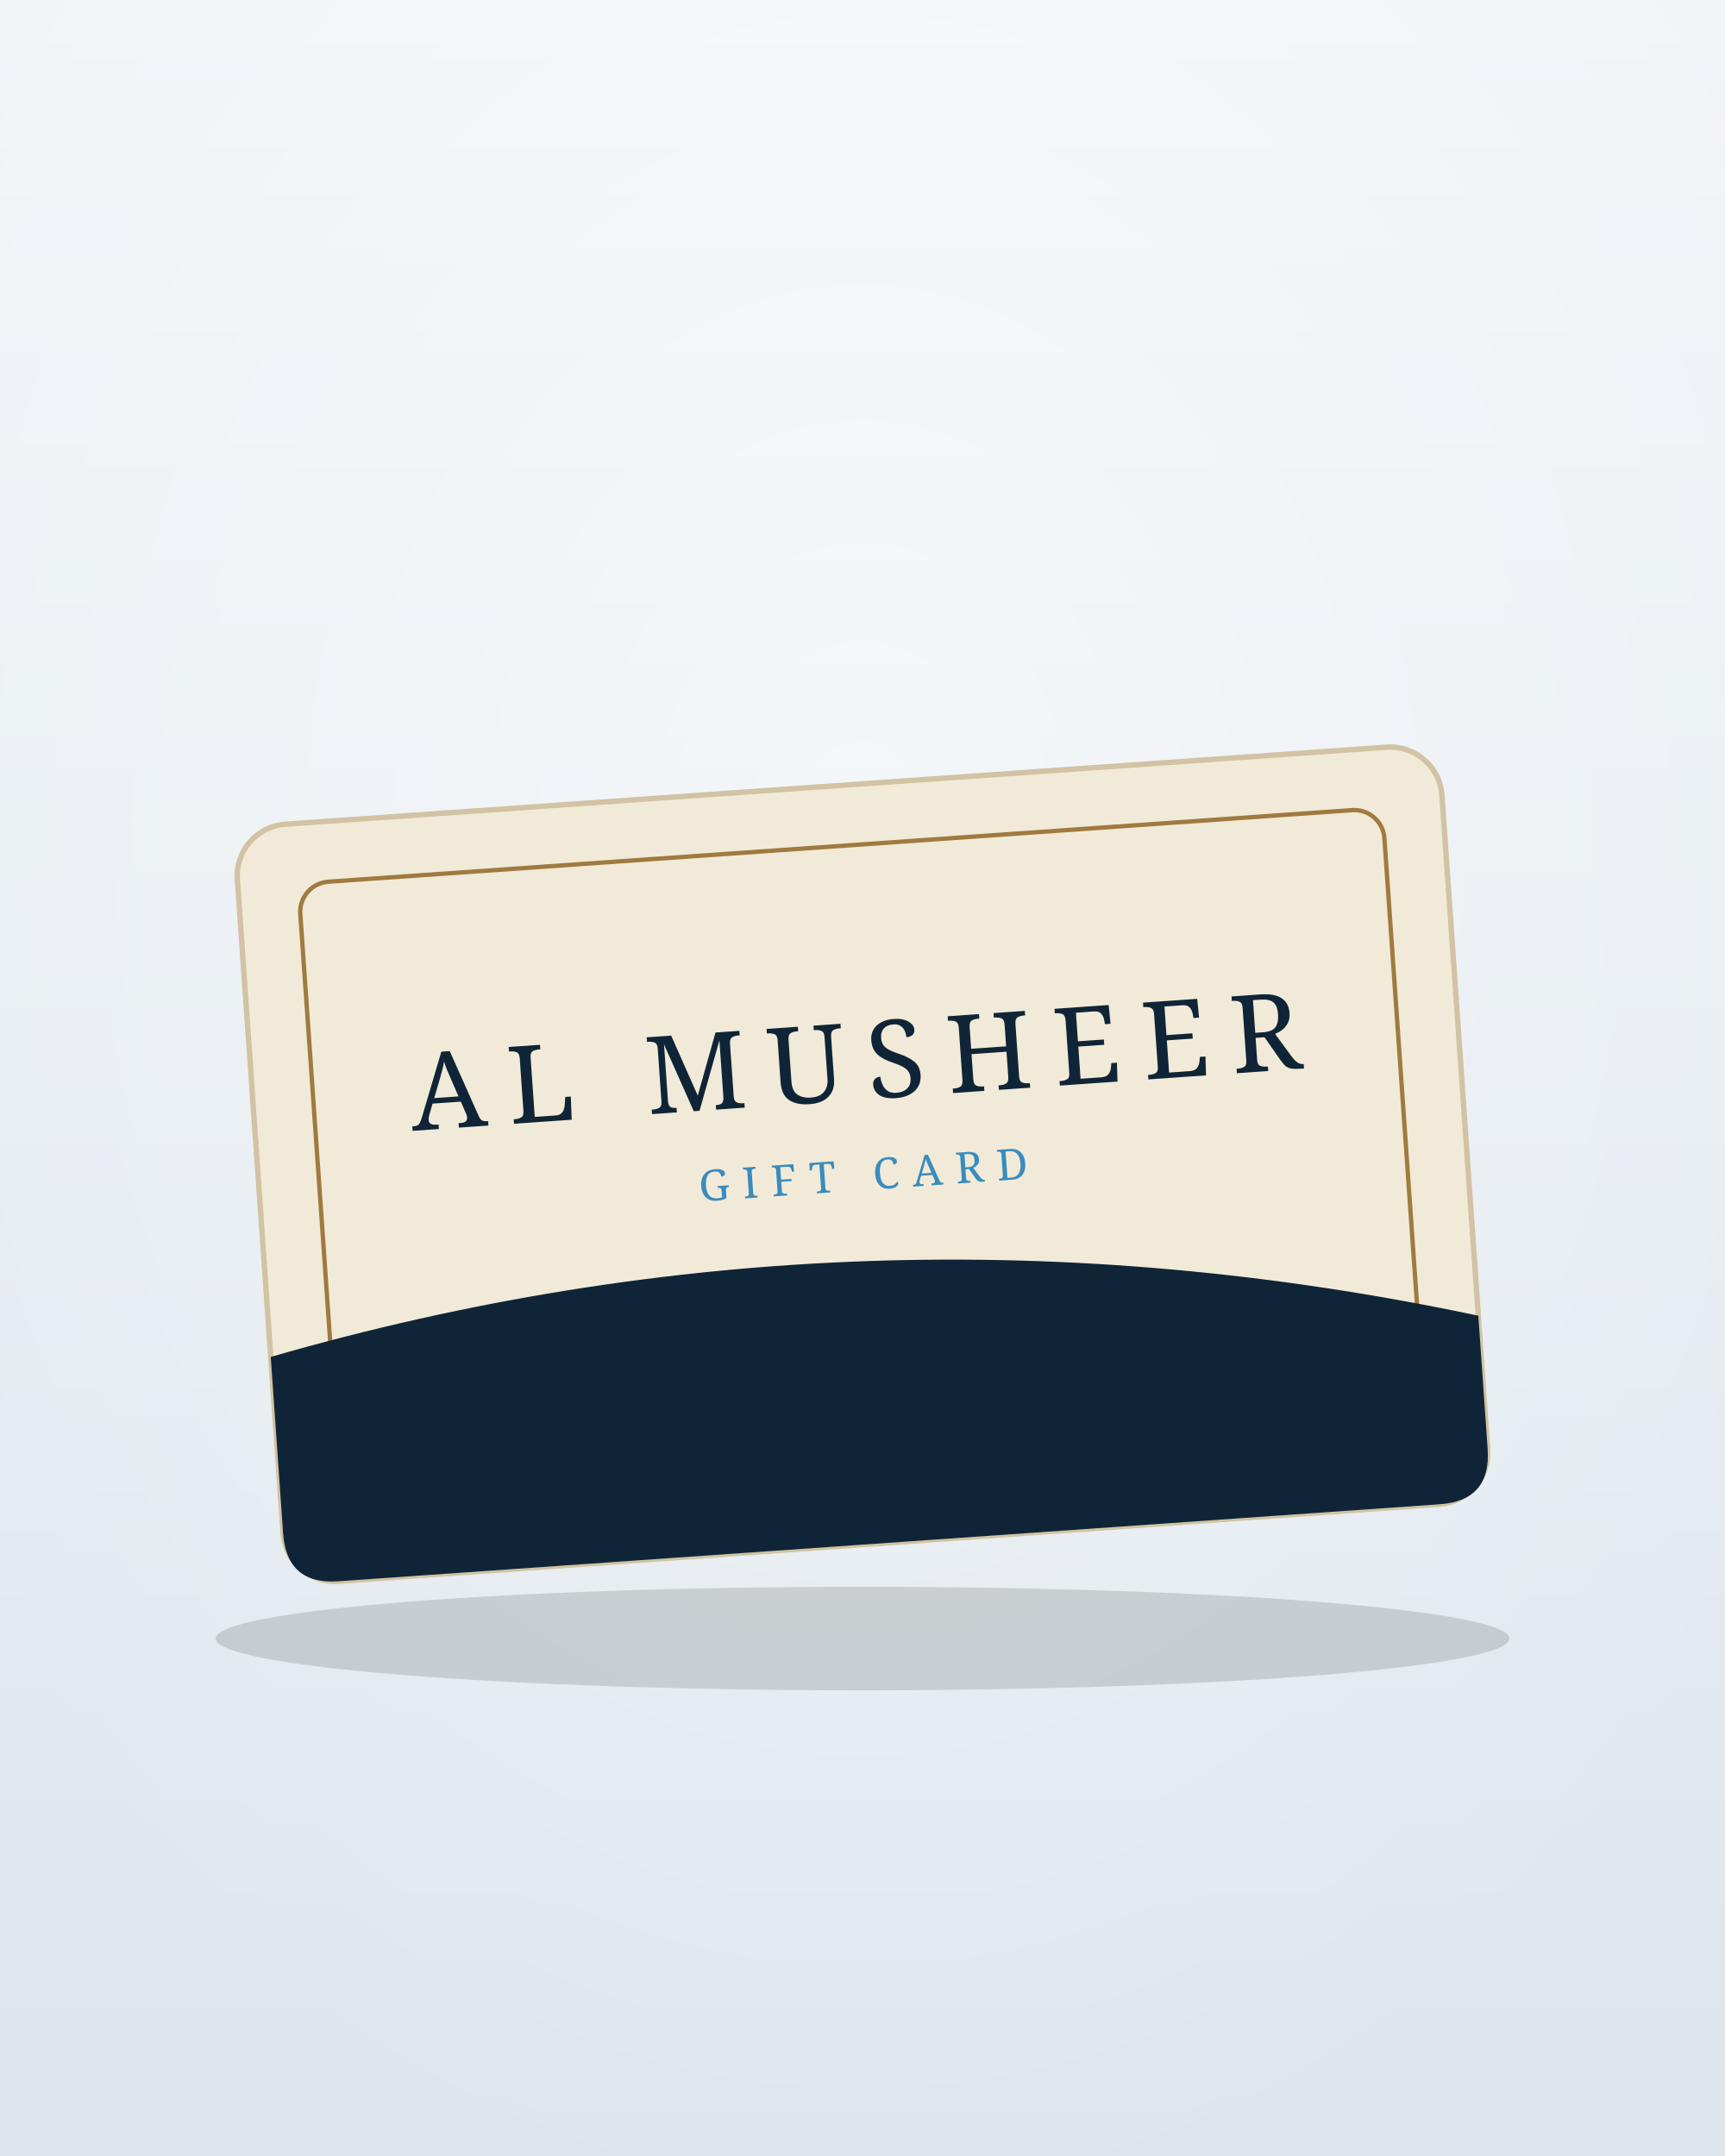
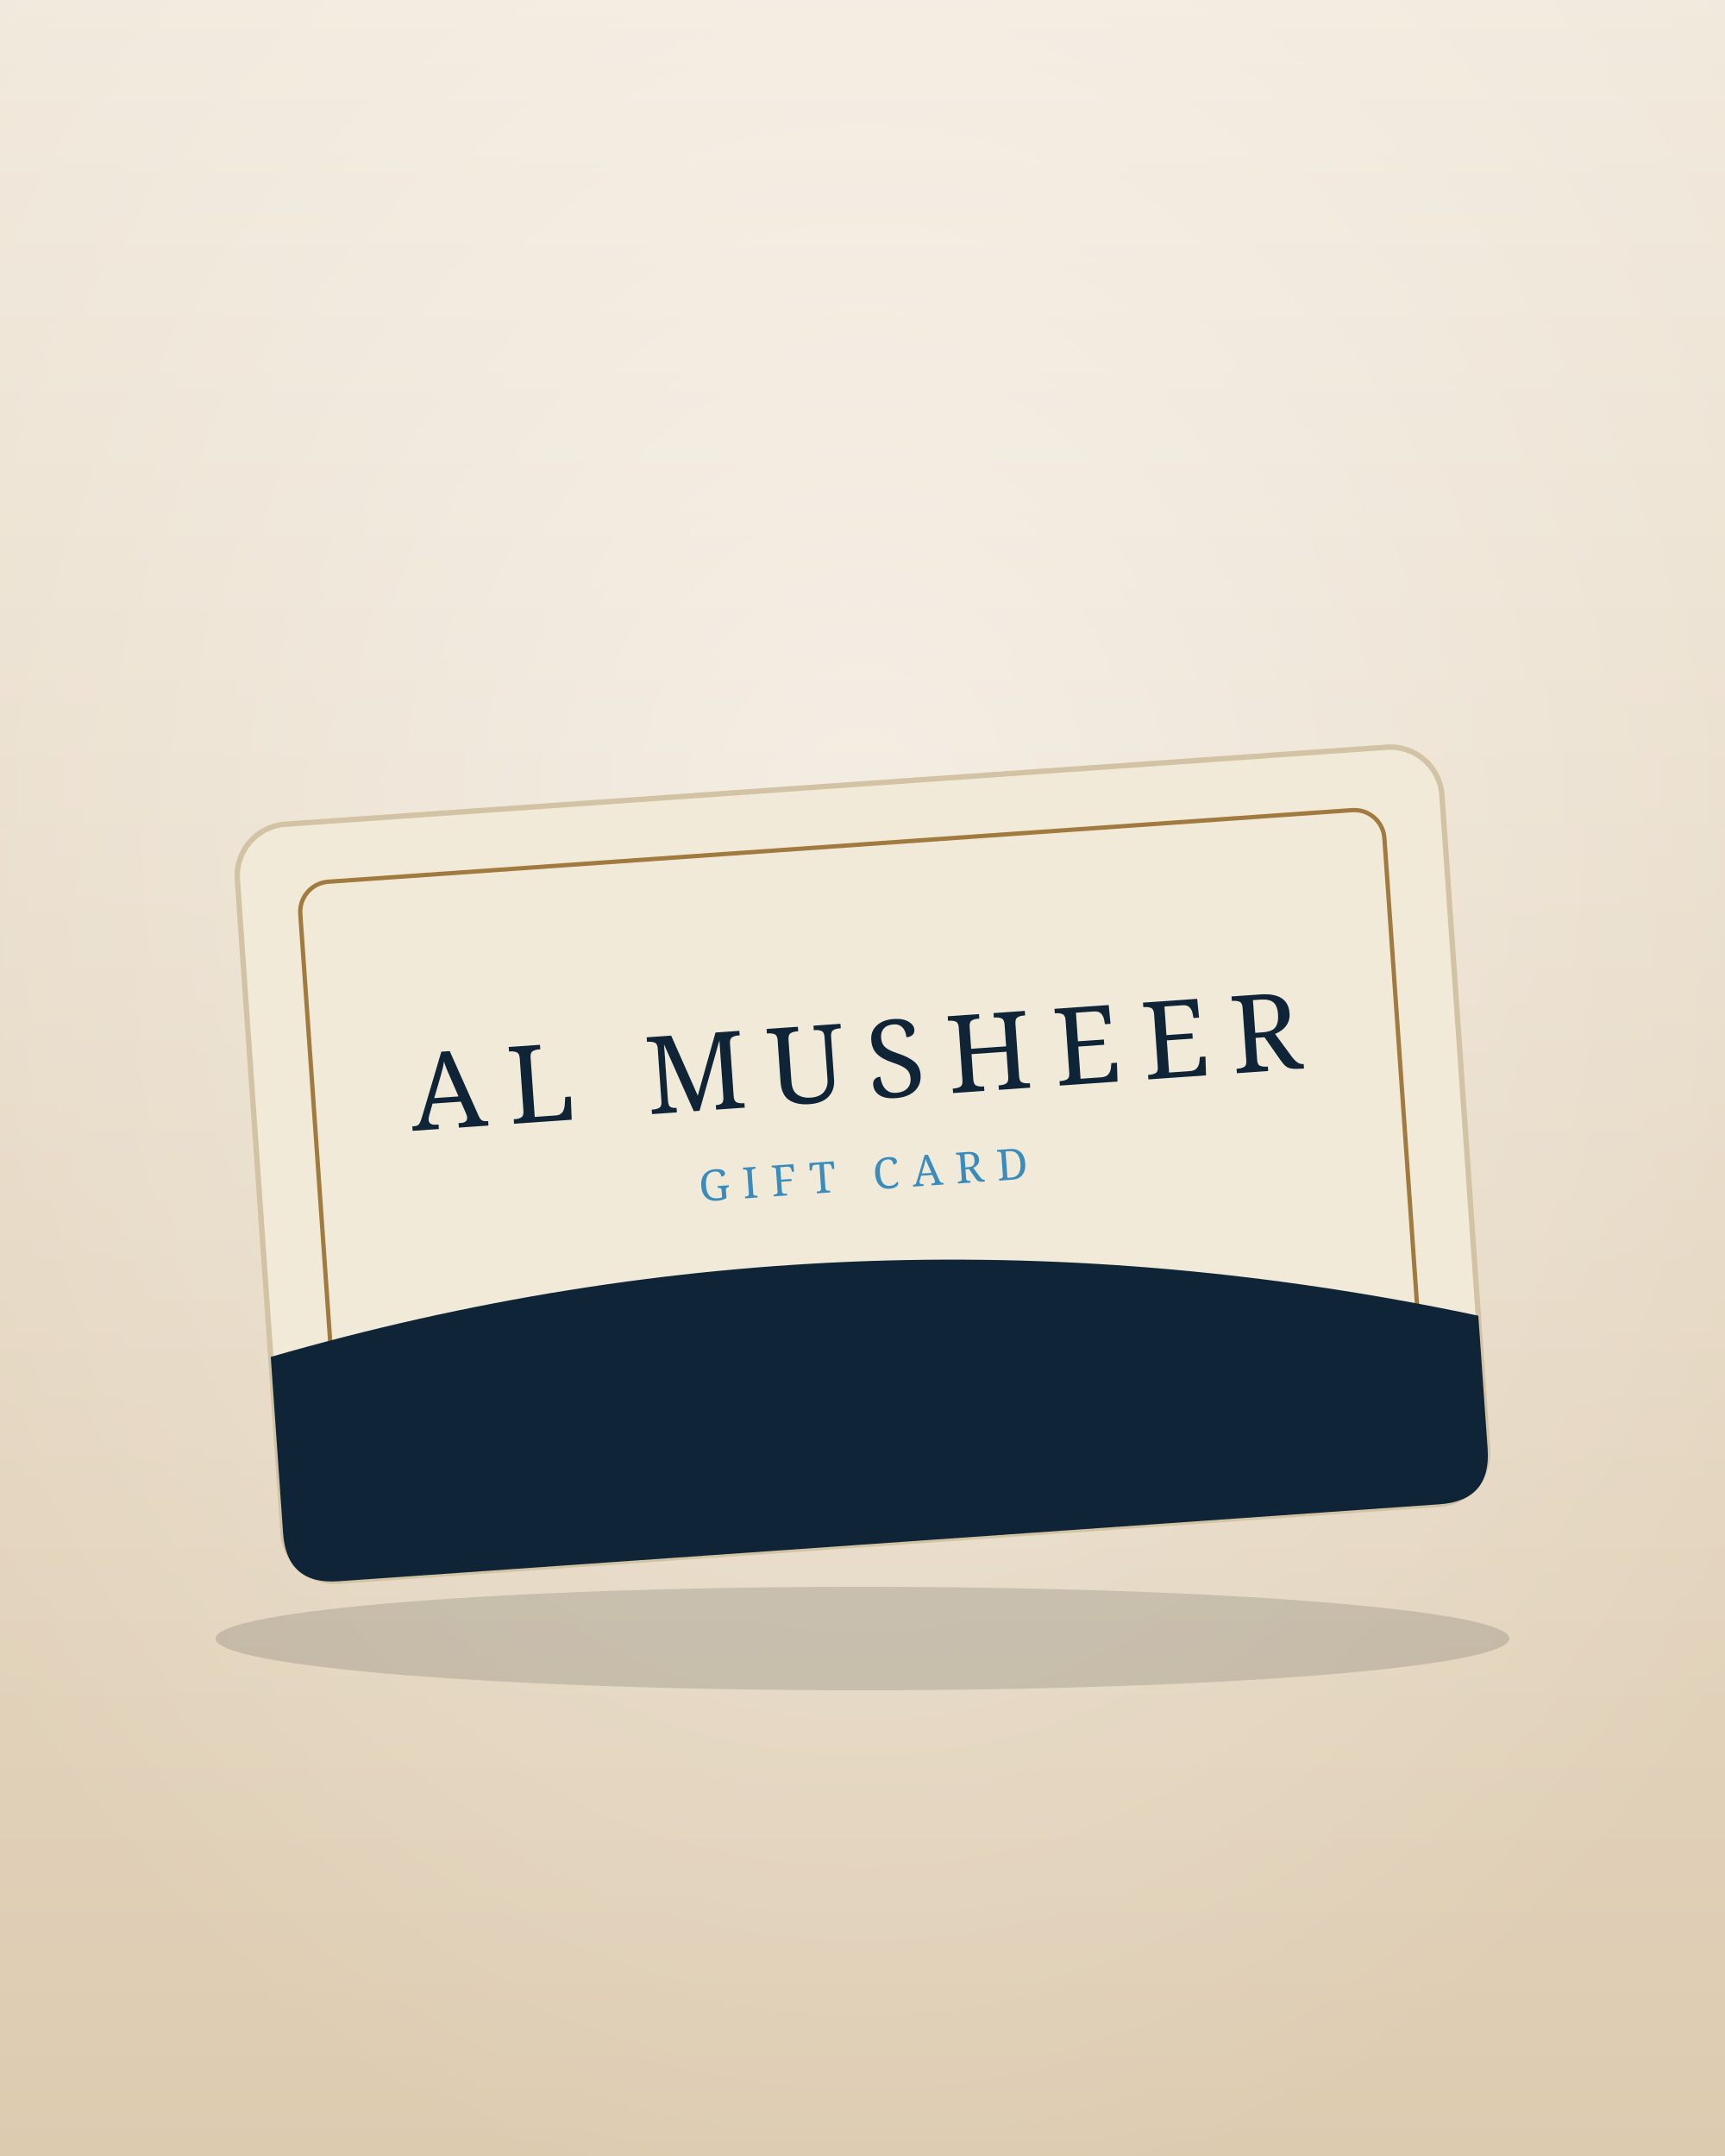
<svg xmlns="http://www.w3.org/2000/svg" viewBox="0 0 800 1000" width="800" height="1000">
  <defs>
    <linearGradient id="cbg" x1="0" y1="0" x2="0" y2="1">
-       <stop offset="0" stop-color="#f2f5f8" />
-       <stop offset="1" stop-color="#dde5ec" />
+       <stop offset="0" stop-color="#f1e9dc" />
+       <stop offset="1" stop-color="#ddcbb0" />
    </linearGradient>
    <radialGradient id="cbg-glow" cx="0.5" cy="0.38" r="0.65">
      <stop offset="0" stop-color="#fff" stop-opacity="0.45" />
      <stop offset="1" stop-color="#fff" stop-opacity="0" />
    </radialGradient>
    <linearGradient id="c0-sh" x1="0" y1="0" x2="1" y2="0">
      <stop offset="0" stop-color="#000" stop-opacity="0.10" />
      <stop offset="0.35" stop-color="#000" stop-opacity="0" />
      <stop offset="0.75" stop-color="#000" stop-opacity="0" />
      <stop offset="1" stop-color="#000" stop-opacity="0.14" />
    </linearGradient>
  </defs>
  <rect width="800" height="1000" fill="url(#cbg)" />
  <rect width="800" height="1000" fill="url(#cbg-glow)" />
  <ellipse cx="400" cy="760" rx="300" ry="24.0" fill="#23261f" opacity="0.16" />
  <g transform="translate(400.0,540.0) scale(1.000) rotate(-4)">
    <rect x="-280" y="-176" width="560" height="352" rx="24" fill="#f2ead8" stroke="#d1c3a3" stroke-width="2.5" />
    <rect x="-252" y="-148" width="504" height="296" rx="14" fill="none" stroke="#a07a3f" stroke-width="2" />
    <path d="M-280 70 Q0 10 280 90 V152 Q280 176 256 176 H-256 Q-280 176 -280 152Z" fill="#0f2537" />
    <text x="0" y="-30" text-anchor="middle" font-family="Georgia,serif" font-size="50" letter-spacing="10" fill="#0f2537">AL MUSHEER</text>
    <text x="0" y="12" text-anchor="middle" font-family="Georgia,serif" font-size="20" letter-spacing="6" fill="#3a8cbc">GIFT CARD</text>
  </g>
</svg>
